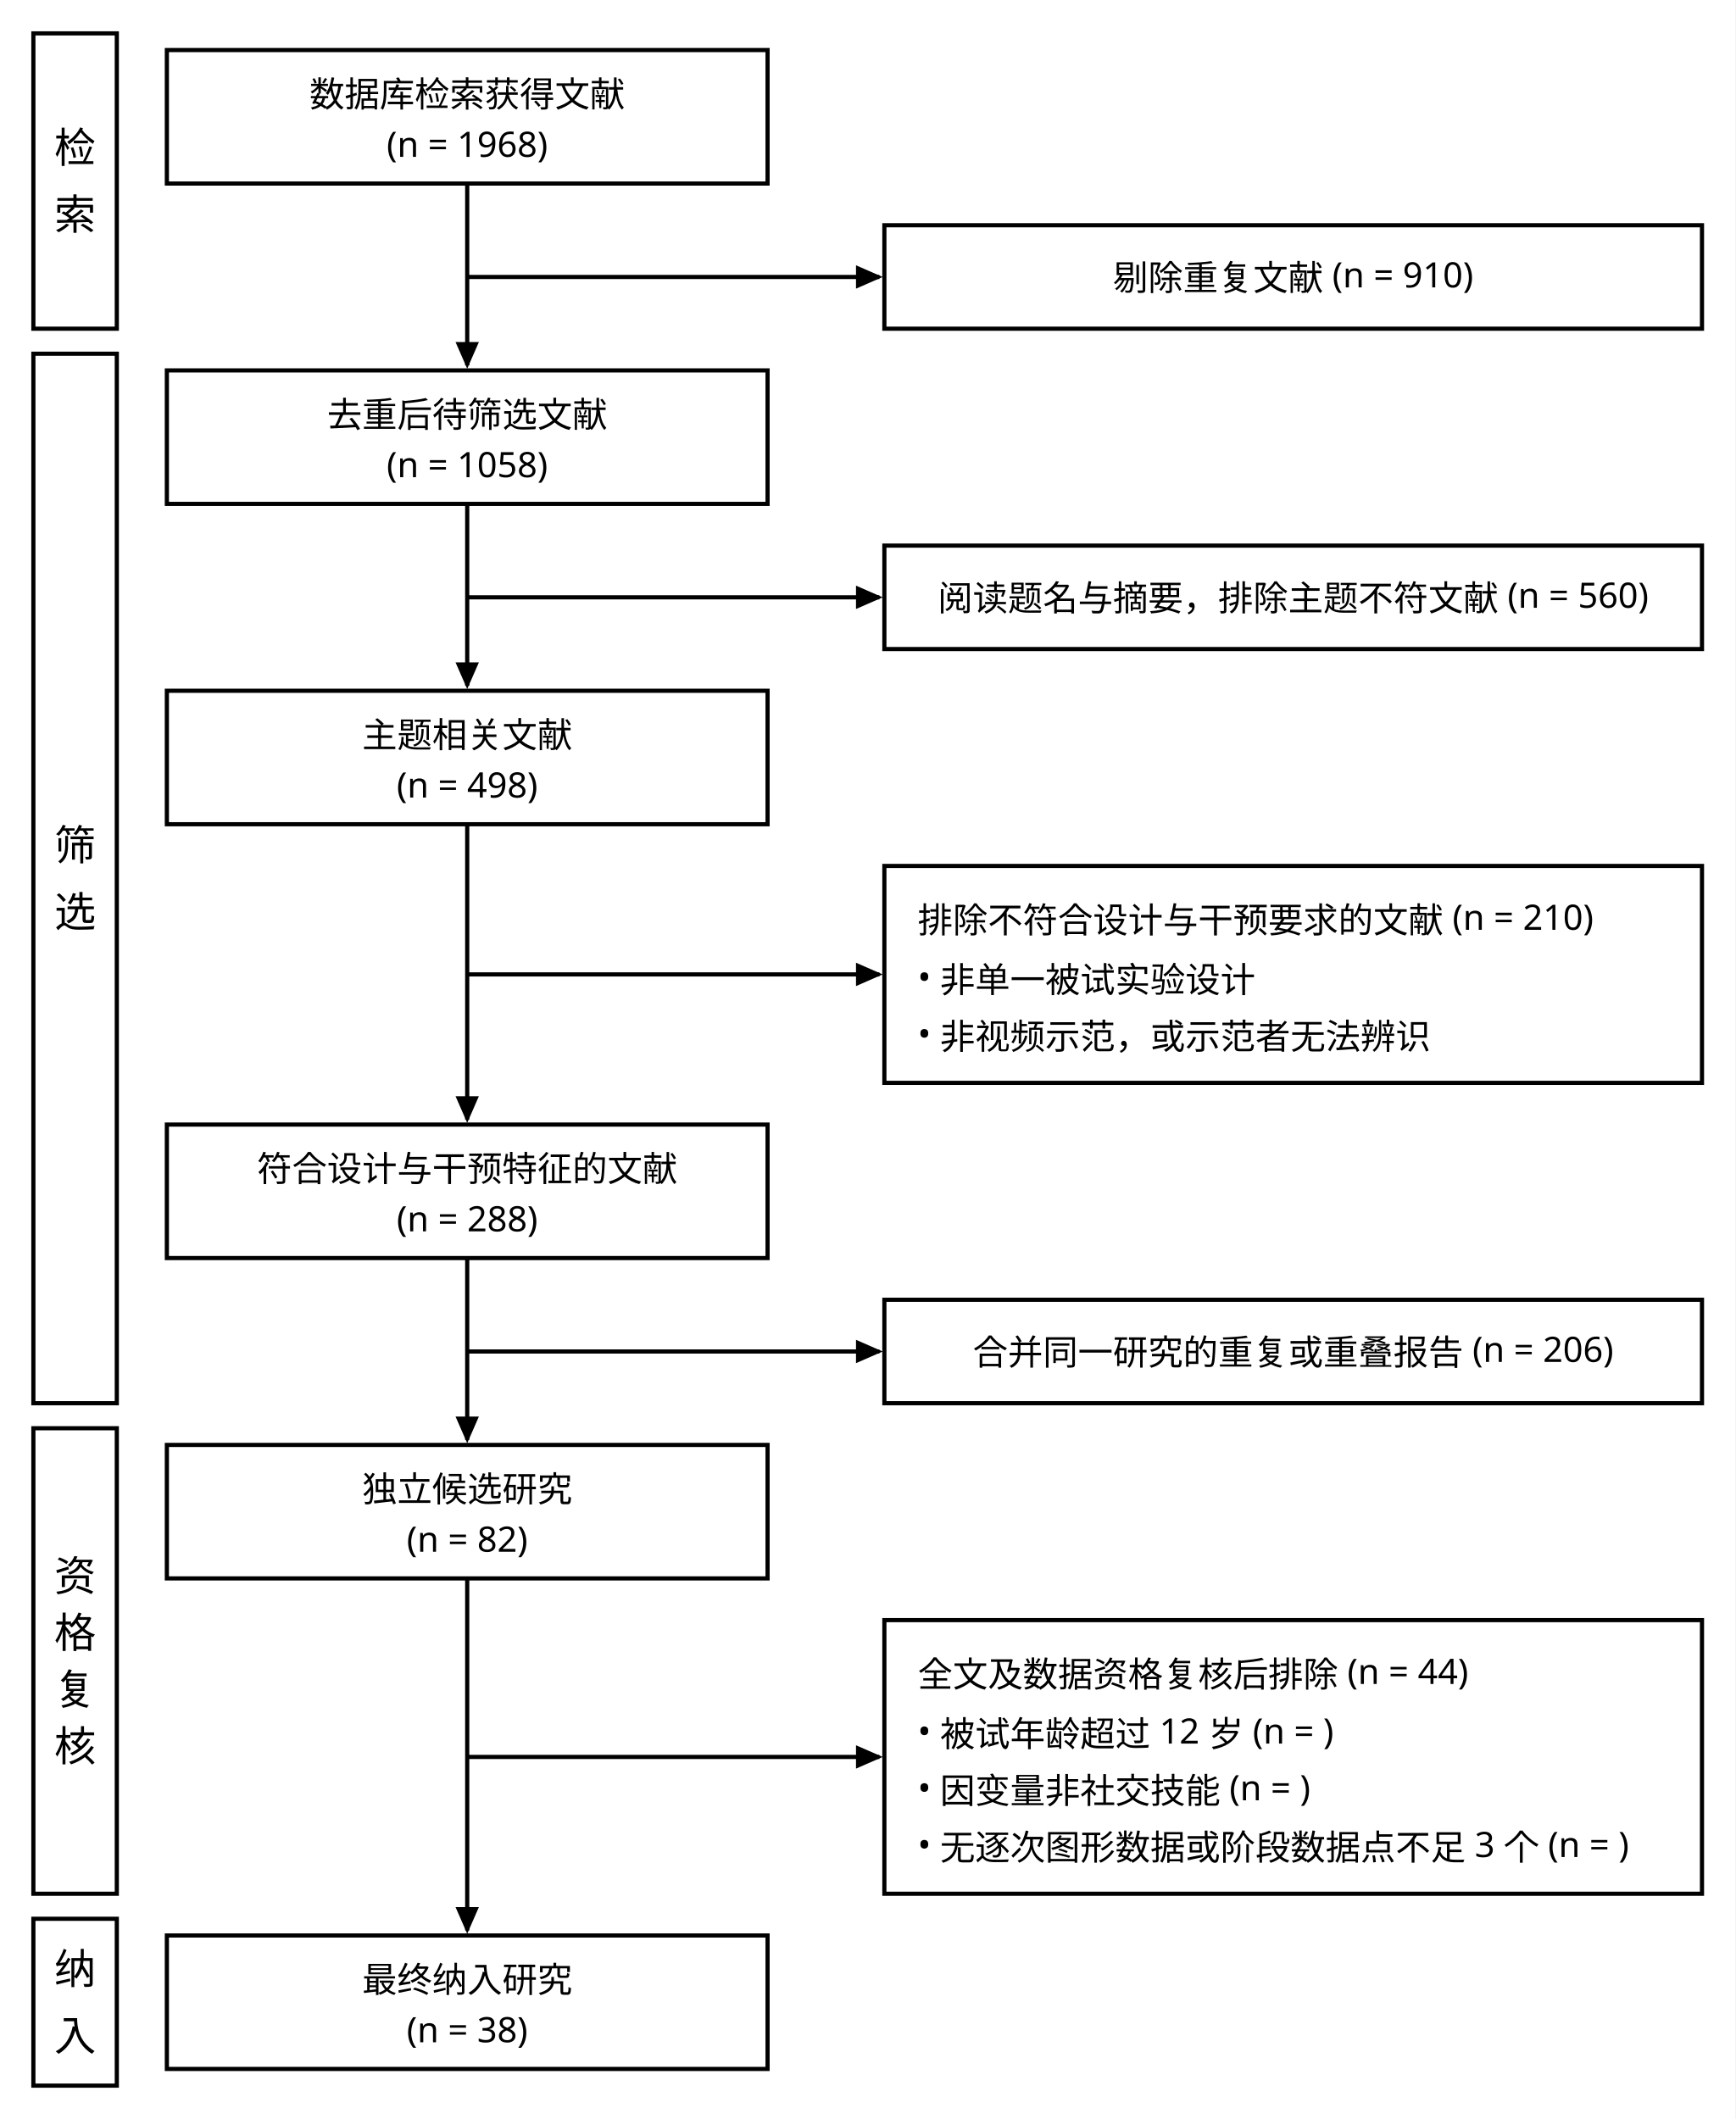
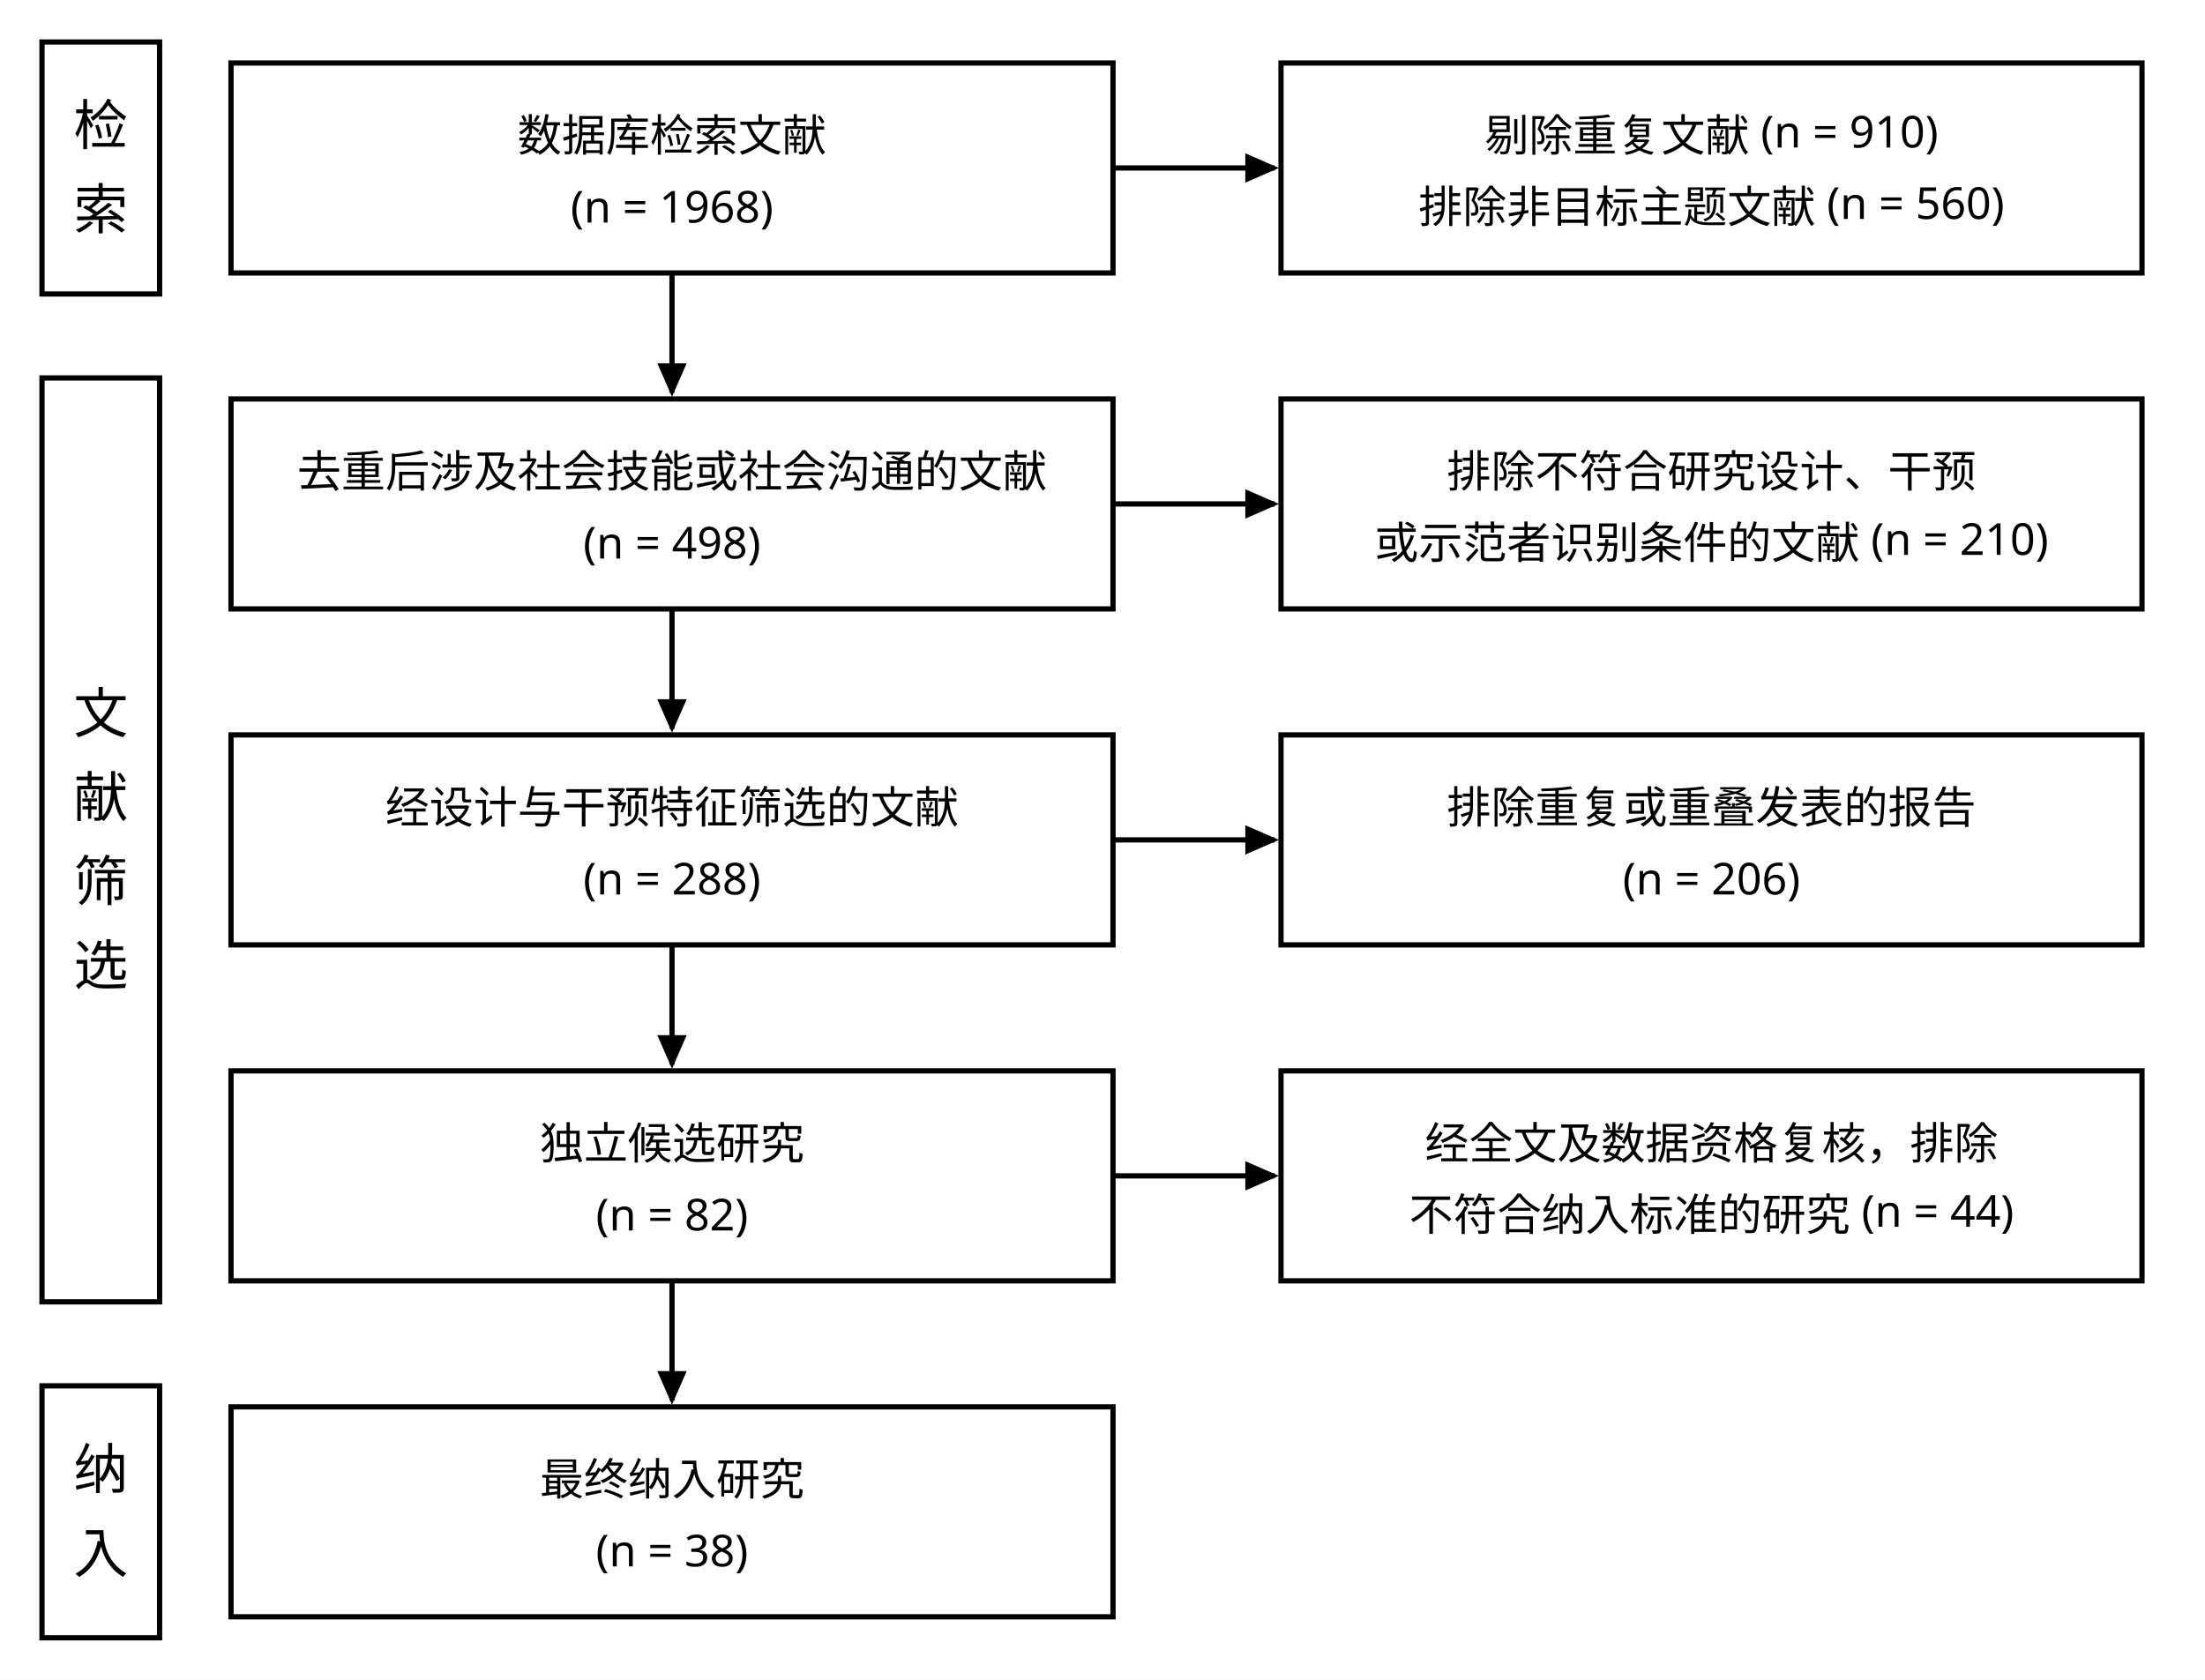
- <svg xmlns="http://www.w3.org/2000/svg" id="fig" width="1040" height="1270" viewBox="0 0 1040 1270">
+ <svg xmlns="http://www.w3.org/2000/svg" id="fig" width="1050" height="800" viewBox="0 0 1050 800">
  <style>
  text{font-family:"SimHei","Microsoft YaHei","WenQuanYi Zen Hei",sans-serif;font-size:21px;fill:#000}
-   text.stage{font-size:25px}
+   text.stage{font-size:26px}
  .box{fill:#fff;stroke:#000;stroke-width:2.5}
  .ln{stroke:#000;stroke-width:2.5;fill:none;marker-end:url(#ar)}
</style>
  <defs>
    <marker id="ar" markerUnits="userSpaceOnUse" markerWidth="16" markerHeight="14" refX="14" refY="7" orient="auto">
      <path d="M0,0 L16,7 L0,14 z" fill="#000" />
    </marker>
  </defs>
-   <rect width="1040" height="1270" fill="#fff" />
-   <rect class="box" x="100" y="30" width="360" height="80" />
-   <text x="280.0" y="64" text-anchor="middle">数据库检索获得文献</text>
-   <text x="280.0" y="94" text-anchor="middle">(n = 1968)</text>
-   <rect class="box" x="530" y="135" width="490" height="62" />
-   <text x="775.0" y="174.0" text-anchor="middle">剔除重复文献 (n = 910)</text>
-   <line class="ln" x1="280.0" y1="166.0" x2="527" y2="166.0" />
-   <line class="ln" x1="280.0" y1="110" x2="280.0" y2="219" />
-   <rect class="box" x="100" y="222" width="360" height="80" />
-   <text x="280.0" y="256" text-anchor="middle">去重后待筛选文献</text>
-   <text x="280.0" y="286" text-anchor="middle">(n = 1058)</text>
-   <rect class="box" x="530" y="327" width="490" height="62" />
-   <text x="775.0" y="366.0" text-anchor="middle">阅读题名与摘要，排除主题不符文献 (n = 560)</text>
-   <line class="ln" x1="280.0" y1="358.0" x2="527" y2="358.0" />
-   <line class="ln" x1="280.0" y1="302" x2="280.0" y2="411" />
-   <rect class="box" x="100" y="414" width="360" height="80" />
-   <text x="280.0" y="448" text-anchor="middle">主题相关文献</text>
-   <text x="280.0" y="478" text-anchor="middle">(n = 498)</text>
-   <rect class="box" x="530" y="519" width="490" height="130" />
-   <text x="550" y="559">排除不符合设计与干预要求的文献 (n = 210)</text>
-   <text x="550" y="593">• 非单一被试实验设计</text>
-   <text x="550" y="627">• 非视频示范，或示范者无法辨识</text>
-   <line class="ln" x1="280.0" y1="584.0" x2="527" y2="584.0" />
-   <line class="ln" x1="280.0" y1="494" x2="280.0" y2="671" />
-   <rect class="box" x="100" y="674" width="360" height="80" />
-   <text x="280.0" y="708" text-anchor="middle">符合设计与干预特征的文献</text>
-   <text x="280.0" y="738" text-anchor="middle">(n = 288)</text>
-   <rect class="box" x="530" y="779" width="490" height="62" />
-   <text x="775.0" y="818.0" text-anchor="middle">合并同一研究的重复或重叠报告 (n = 206)</text>
-   <line class="ln" x1="280.0" y1="810.0" x2="527" y2="810.0" />
-   <line class="ln" x1="280.0" y1="754" x2="280.0" y2="863" />
-   <rect class="box" x="100" y="866" width="360" height="80" />
-   <text x="280.0" y="900" text-anchor="middle">独立候选研究</text>
-   <text x="280.0" y="930" text-anchor="middle">(n = 82)</text>
-   <rect class="box" x="530" y="971" width="490" height="164" />
-   <text x="550" y="1011">全文及数据资格复核后排除 (n = 44)</text>
-   <text x="550" y="1045">• 被试年龄超过 12 岁 (n = )</text>
-   <text x="550" y="1079">• 因变量非社交技能 (n = )</text>
-   <text x="550" y="1113">• 无逐次图形数据或阶段数据点不足 3 个 (n = )</text>
-   <line class="ln" x1="280.0" y1="1053.0" x2="527" y2="1053.0" />
-   <line class="ln" x1="280.0" y1="946" x2="280.0" y2="1157" />
-   <rect class="box" x="100" y="1160" width="360" height="80" />
-   <text x="280.0" y="1194" text-anchor="middle">最终纳入研究</text>
-   <text x="280.0" y="1224" text-anchor="middle">(n = 38)</text>
-   <rect class="box" x="20" y="20" width="50" height="177" />
-   <text class="stage" x="45" y="97.5" text-anchor="middle">检</text>
-   <text class="stage" x="45" y="137.5" text-anchor="middle">索</text>
-   <rect class="box" x="20" y="212" width="50" height="629" />
-   <text class="stage" x="45" y="515.5" text-anchor="middle">筛</text>
-   <text class="stage" x="45" y="555.5" text-anchor="middle">选</text>
-   <rect class="box" x="20" y="856" width="50" height="279" />
-   <text class="stage" x="45" y="953.5" text-anchor="middle">资</text>
-   <text class="stage" x="45" y="987.5" text-anchor="middle">格</text>
-   <text class="stage" x="45" y="1021.5" text-anchor="middle">复</text>
-   <text class="stage" x="45" y="1055.5" text-anchor="middle">核</text>
-   <rect class="box" x="20" y="1150" width="50" height="100" />
-   <text class="stage" x="45" y="1189.0" text-anchor="middle">纳</text>
-   <text class="stage" x="45" y="1229.0" text-anchor="middle">入</text>
+   <rect width="1050" height="800" fill="#fff" />
+   <rect class="box" x="110" y="30" width="420" height="100" />
+   <text x="320.0" y="72" text-anchor="middle">数据库检索文献</text>
+   <text x="320.0" y="106" text-anchor="middle">(n = 1968)</text>
+   <rect class="box" x="610" y="30" width="410" height="100" />
+   <text x="815.0" y="72" text-anchor="middle">剔除重复文献 (n = 910)</text>
+   <text x="815.0" y="106" text-anchor="middle">排除非目标主题文献 (n = 560)</text>
+   <line class="ln" x1="530" y1="80.0" x2="607" y2="80.0" />
+   <line class="ln" x1="320.0" y1="130" x2="320.0" y2="187" />
+   <rect class="box" x="110" y="190" width="420" height="100" />
+   <text x="320.0" y="232" text-anchor="middle">去重后涉及社会技能或社会沟通的文献</text>
+   <text x="320.0" y="266" text-anchor="middle">(n = 498)</text>
+   <rect class="box" x="610" y="190" width="410" height="100" />
+   <text x="815.0" y="232" text-anchor="middle">排除不符合研究设计、干预</text>
+   <text x="815.0" y="266" text-anchor="middle">或示范者识别条件的文献 (n = 210)</text>
+   <line class="ln" x1="530" y1="240.0" x2="607" y2="240.0" />
+   <line class="ln" x1="320.0" y1="290" x2="320.0" y2="347" />
+   <rect class="box" x="110" y="350" width="420" height="100" />
+   <text x="320.0" y="392" text-anchor="middle">经设计与干预特征筛选的文献</text>
+   <text x="320.0" y="426" text-anchor="middle">(n = 288)</text>
+   <rect class="box" x="610" y="350" width="410" height="100" />
+   <text x="815.0" y="392" text-anchor="middle">排除重复或重叠发表的报告</text>
+   <text x="815.0" y="426" text-anchor="middle">(n = 206)</text>
+   <line class="ln" x1="530" y1="400.0" x2="607" y2="400.0" />
+   <line class="ln" x1="320.0" y1="450" x2="320.0" y2="507" />
+   <rect class="box" x="110" y="510" width="420" height="100" />
+   <text x="320.0" y="552" text-anchor="middle">独立候选研究</text>
+   <text x="320.0" y="586" text-anchor="middle">(n = 82)</text>
+   <rect class="box" x="610" y="510" width="410" height="100" />
+   <text x="815.0" y="552" text-anchor="middle">经全文及数据资格复核，排除</text>
+   <text x="815.0" y="586" text-anchor="middle">不符合纳入标准的研究 (n = 44)</text>
+   <line class="ln" x1="530" y1="560.0" x2="607" y2="560.0" />
+   <line class="ln" x1="320.0" y1="610" x2="320.0" y2="667" />
+   <rect class="box" x="110" y="670" width="420" height="100" />
+   <text x="320.0" y="712" text-anchor="middle">最终纳入研究</text>
+   <text x="320.0" y="746" text-anchor="middle">(n = 38)</text>
+   <rect class="box" x="20" y="20" width="56" height="120" />
+   <text class="stage" x="48" y="69.0" text-anchor="middle">检</text>
+   <text class="stage" x="48" y="109.0" text-anchor="middle">索</text>
+   <rect class="box" x="20" y="180" width="56" height="440" />
+   <text class="stage" x="48" y="349.0" text-anchor="middle">文</text>
+   <text class="stage" x="48" y="389.0" text-anchor="middle">献</text>
+   <text class="stage" x="48" y="429.0" text-anchor="middle">筛</text>
+   <text class="stage" x="48" y="469.0" text-anchor="middle">选</text>
+   <rect class="box" x="20" y="660" width="56" height="120" />
+   <text class="stage" x="48" y="709.0" text-anchor="middle">纳</text>
+   <text class="stage" x="48" y="749.0" text-anchor="middle">入</text>
</svg>
